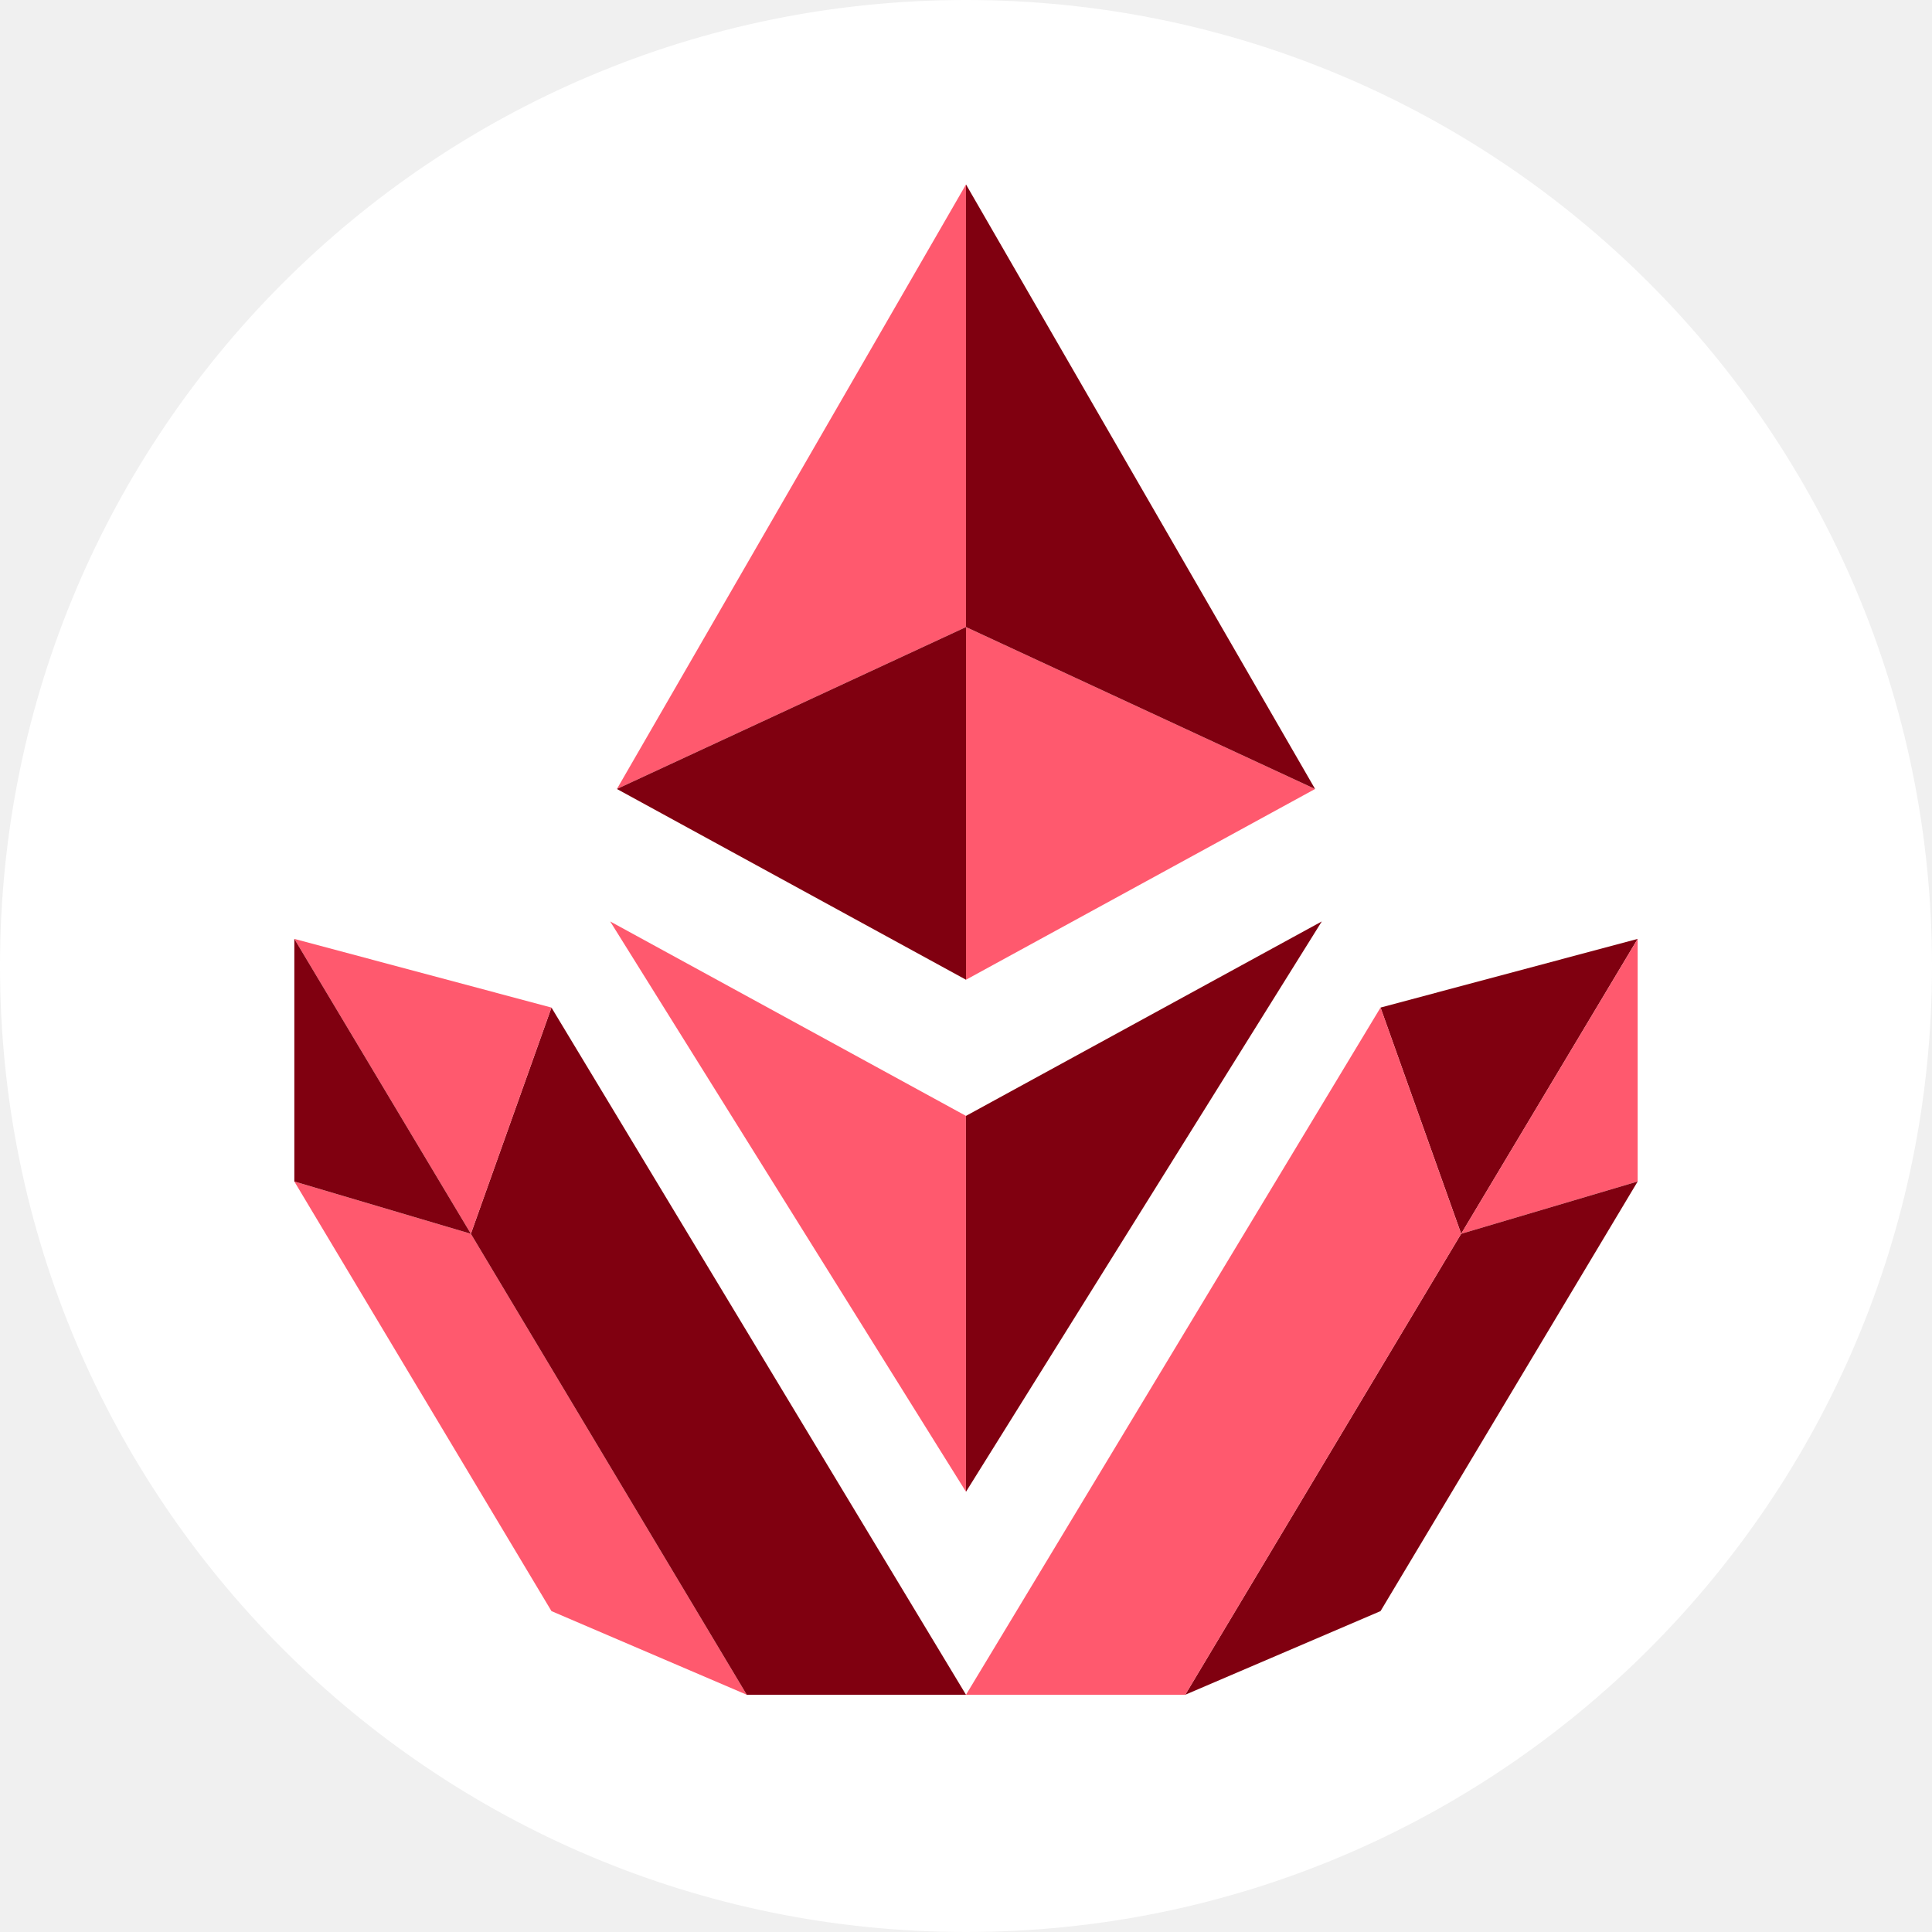
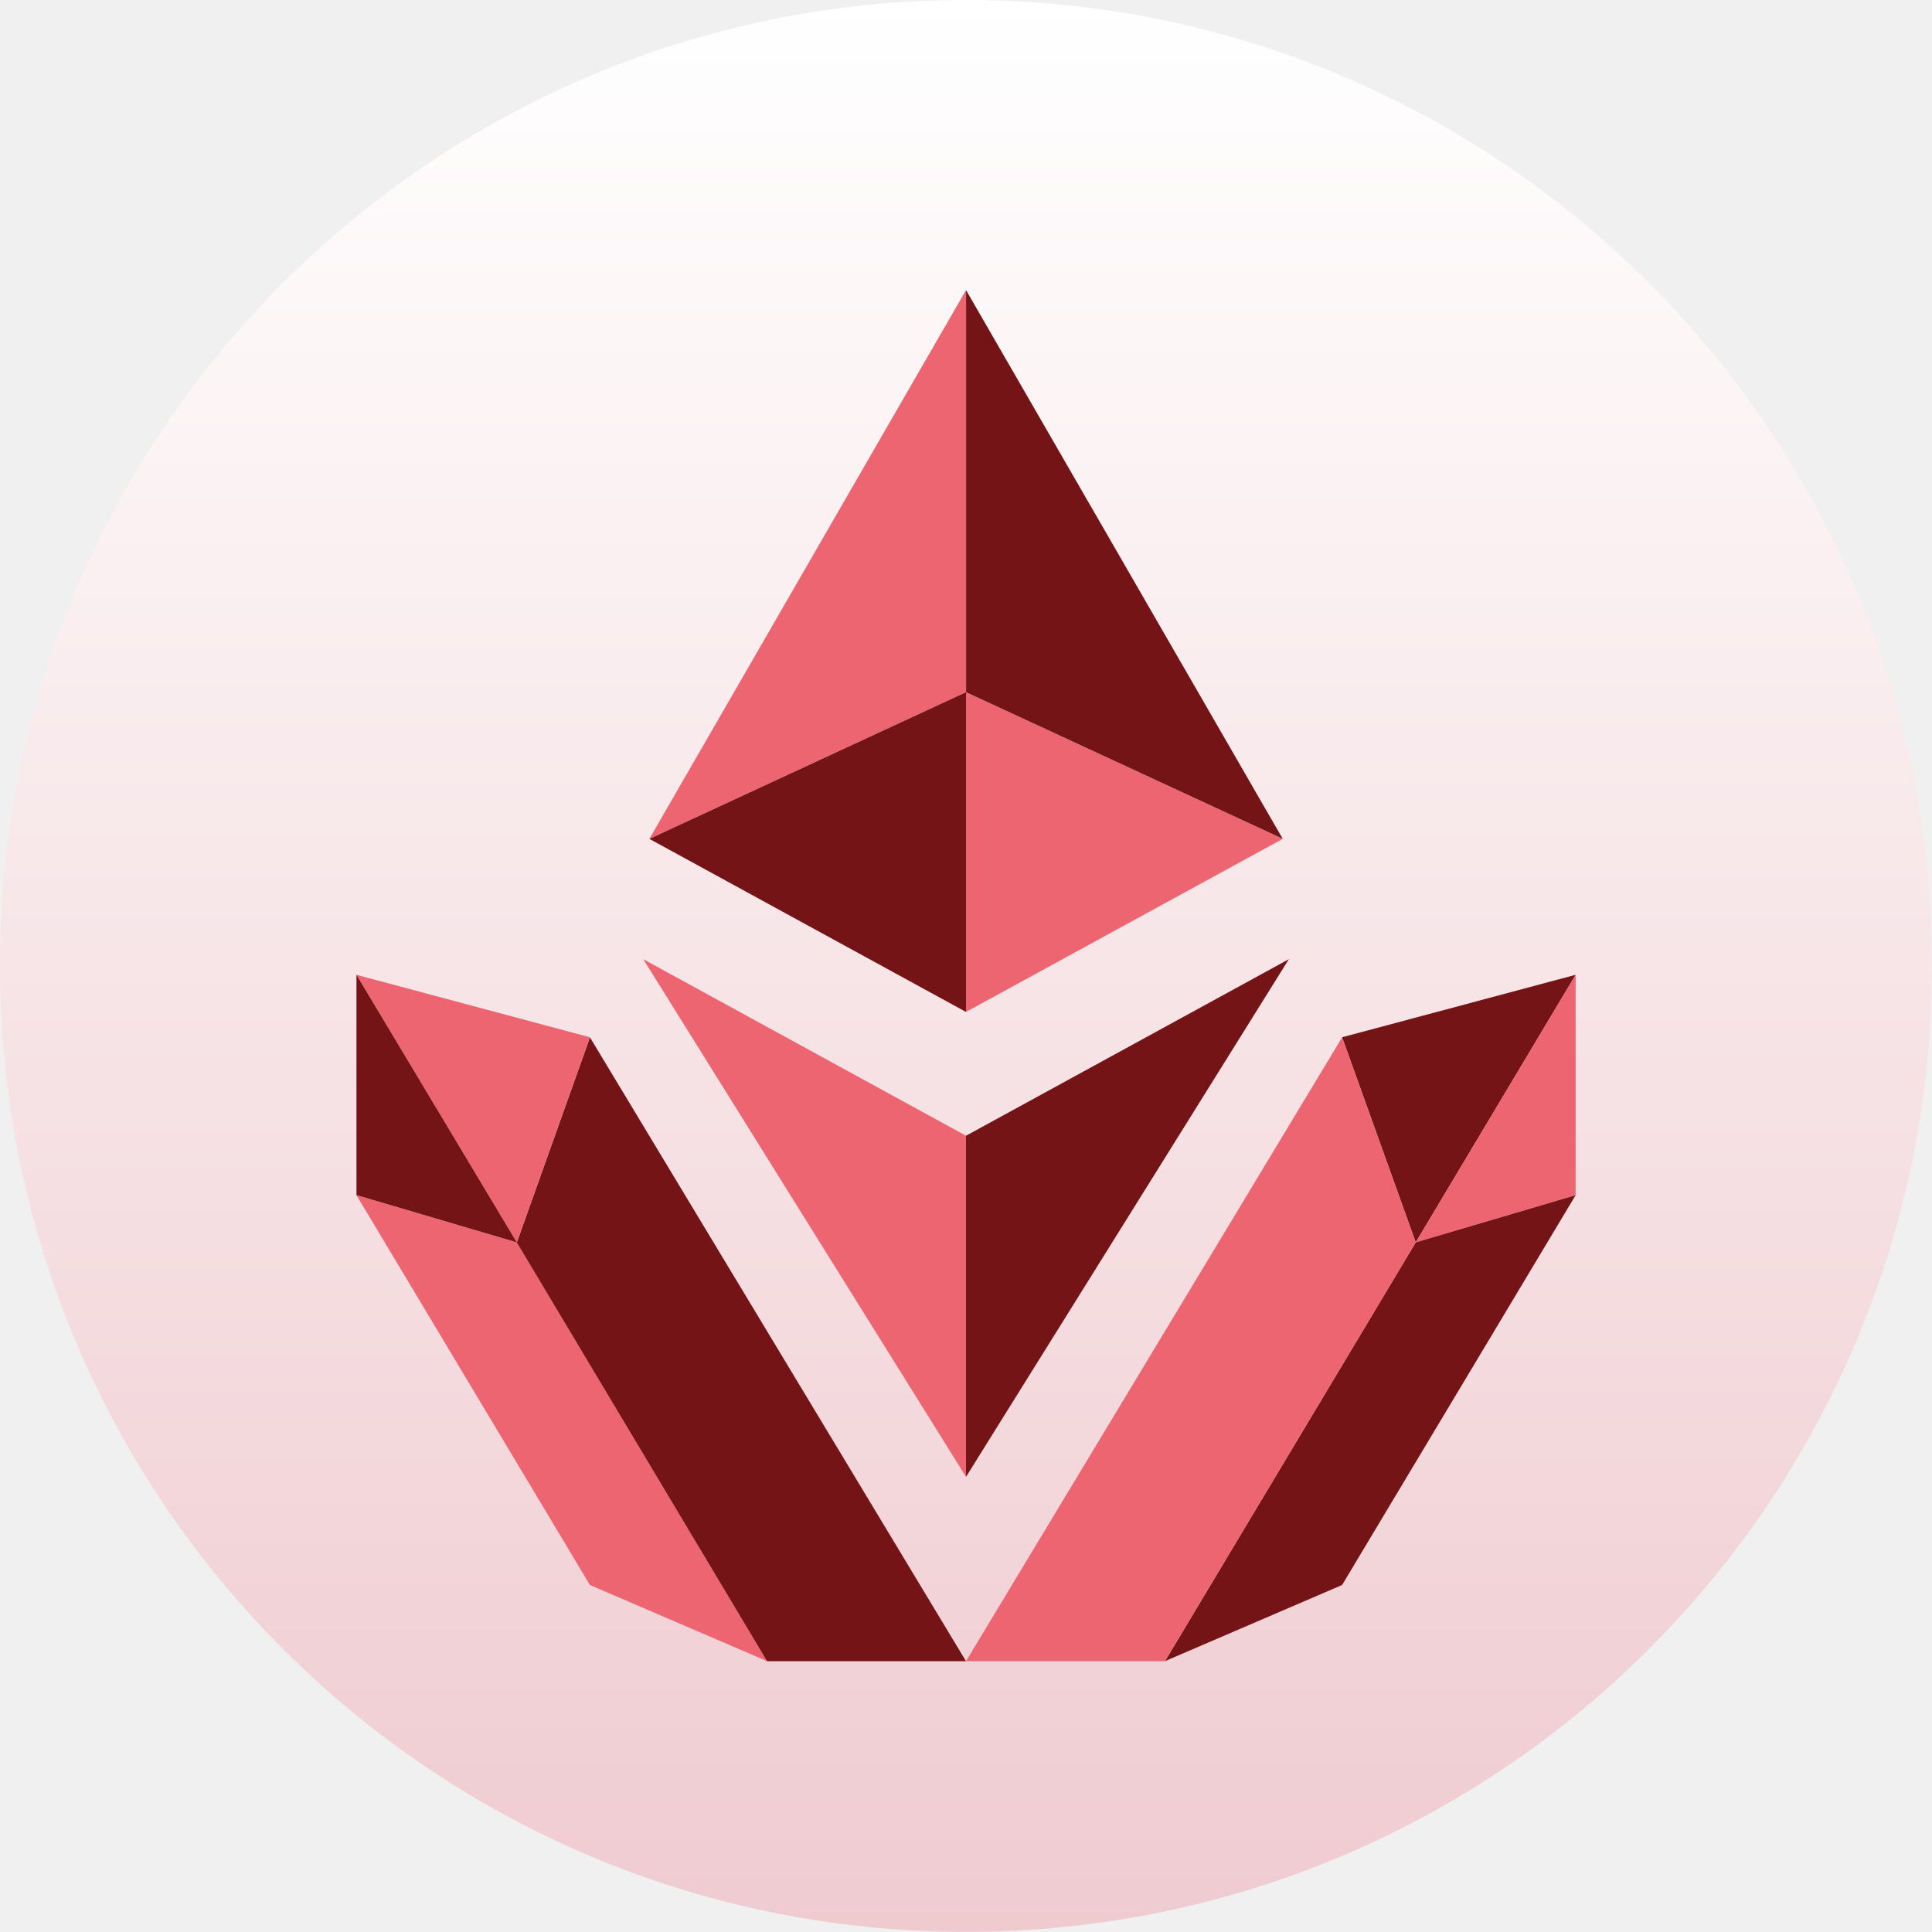
- <svg xmlns="http://www.w3.org/2000/svg" width="64" height="64" viewBox="0 0 64 64" fill="none" class="light">
-   <circle cx="32" cy="32" r="32" fill="white" />
-   <path d="M20.436 26.136L32 20.772V6.11L20.436 26.136Z" fill="#FF596E" />
-   <path d="M32 20.772V32.455L43.564 26.136L32 20.772Z" fill="#FF596E" />
-   <path d="M32 20.772V32.455L20.436 26.136L32 20.772Z" fill="#800010" />
-   <path d="M43.564 26.136L32 20.772V6.11L43.564 26.136Z" fill="#800010" />
-   <path d="M31.999 36.965V49.416L20.213 30.524L31.999 36.965Z" fill="#FF596E" />
-   <path d="M32 36.965V49.416L43.786 30.524L32 36.965Z" fill="#800010" />
-   <path d="M45.732 33.377L48.403 40.871L54.25 31.102L45.732 33.377Z" fill="#800010" />
-   <path d="M48.402 40.871L54.25 39.138V31.102L48.402 40.871Z" fill="#FF596E" />
-   <path d="M54.25 39.138L45.732 53.37L39.262 56.141L48.402 40.871L54.25 39.138Z" fill="#800010" />
-   <path d="M9.75 39.138L18.268 53.37L24.738 56.141L15.598 40.871L9.75 39.138Z" fill="#FF596E" />
-   <path d="M32 56.141L18.268 33.377L15.598 40.871L24.738 56.141H32Z" fill="#800010" />
-   <path d="M18.268 33.377L15.598 40.871L9.75 31.102L18.268 33.377Z" fill="#FF596E" />
-   <path d="M15.598 40.871L9.75 39.138V31.102L15.598 40.871Z" fill="#800010" />
-   <path d="M32 56.141L45.732 33.377L48.402 40.871L39.262 56.141H32Z" fill="#FF596E" />
+ <svg xmlns="http://www.w3.org/2000/svg" width="36" height="36" fill="none">
+   <path fill="url(#a)" d="M18 35.998c9.94 0 17.998-8.058 17.998-17.999C35.998 8.06 27.94 0 18 0 8.06 0 0 8.058 0 18c0 9.94 8.058 17.998 18 17.998Z" />
+   <path fill="#EC6571" d="m12.1 15.63 5.9-2.732V5.406l-5.9 10.225ZM18 12.898v5.958l5.902-3.225-5.901-2.733Z" />
+   <path fill="#751417" d="M18 12.898v5.958l-5.9-3.225 5.9-2.733ZM23.902 15.63l-5.901-2.732V5.406l5.901 10.225Z" />
+   <path fill="#EC6571" d="M18 21.164v6.355l-6.014-9.646 6.015 3.29Z" />
+   <path fill="#751417" d="M18 21.164v6.355l6.016-9.646L18 21.163ZM25.008 19.328l1.372 3.822 2.98-4.986-4.352 1.164Z" />
+   <path fill="#EC6571" d="m26.38 23.15 2.98-.881v-4.105l-2.98 4.986Z" />
+   <path fill="#751417" d="m29.36 22.27-4.352 7.264-3.3 1.419 4.672-7.803 2.98-.88Z" />
+   <path fill="#EC6571" d="m6.642 22.27 4.35 7.264 3.3 1.419L9.63 23.15l-2.988-.88Z" />
+   <path fill="#751417" d="M18 30.954 10.993 19.33 9.63 23.152l4.663 7.802H18Z" />
+   <path fill="#EC6571" d="M10.992 19.328 9.63 23.15l-2.988-4.986 4.35 1.164Z" />
+   <path fill="#751417" d="m9.63 23.15-2.988-.881v-4.105L9.63 23.15Z" />
+   <path fill="#EC6571" d="m18 30.954 7.008-11.624 1.372 3.822-4.673 7.802h-3.706Z" />
+   <defs>
+     <linearGradient id="a" x1="17.999" x2="17.999" y1="0" y2="35.998" gradientUnits="userSpaceOnUse">
+       <stop stop-color="#fff" />
+       <stop offset="1" stop-color="#EFCBD0" />
+     </linearGradient>
+   </defs>
</svg>
